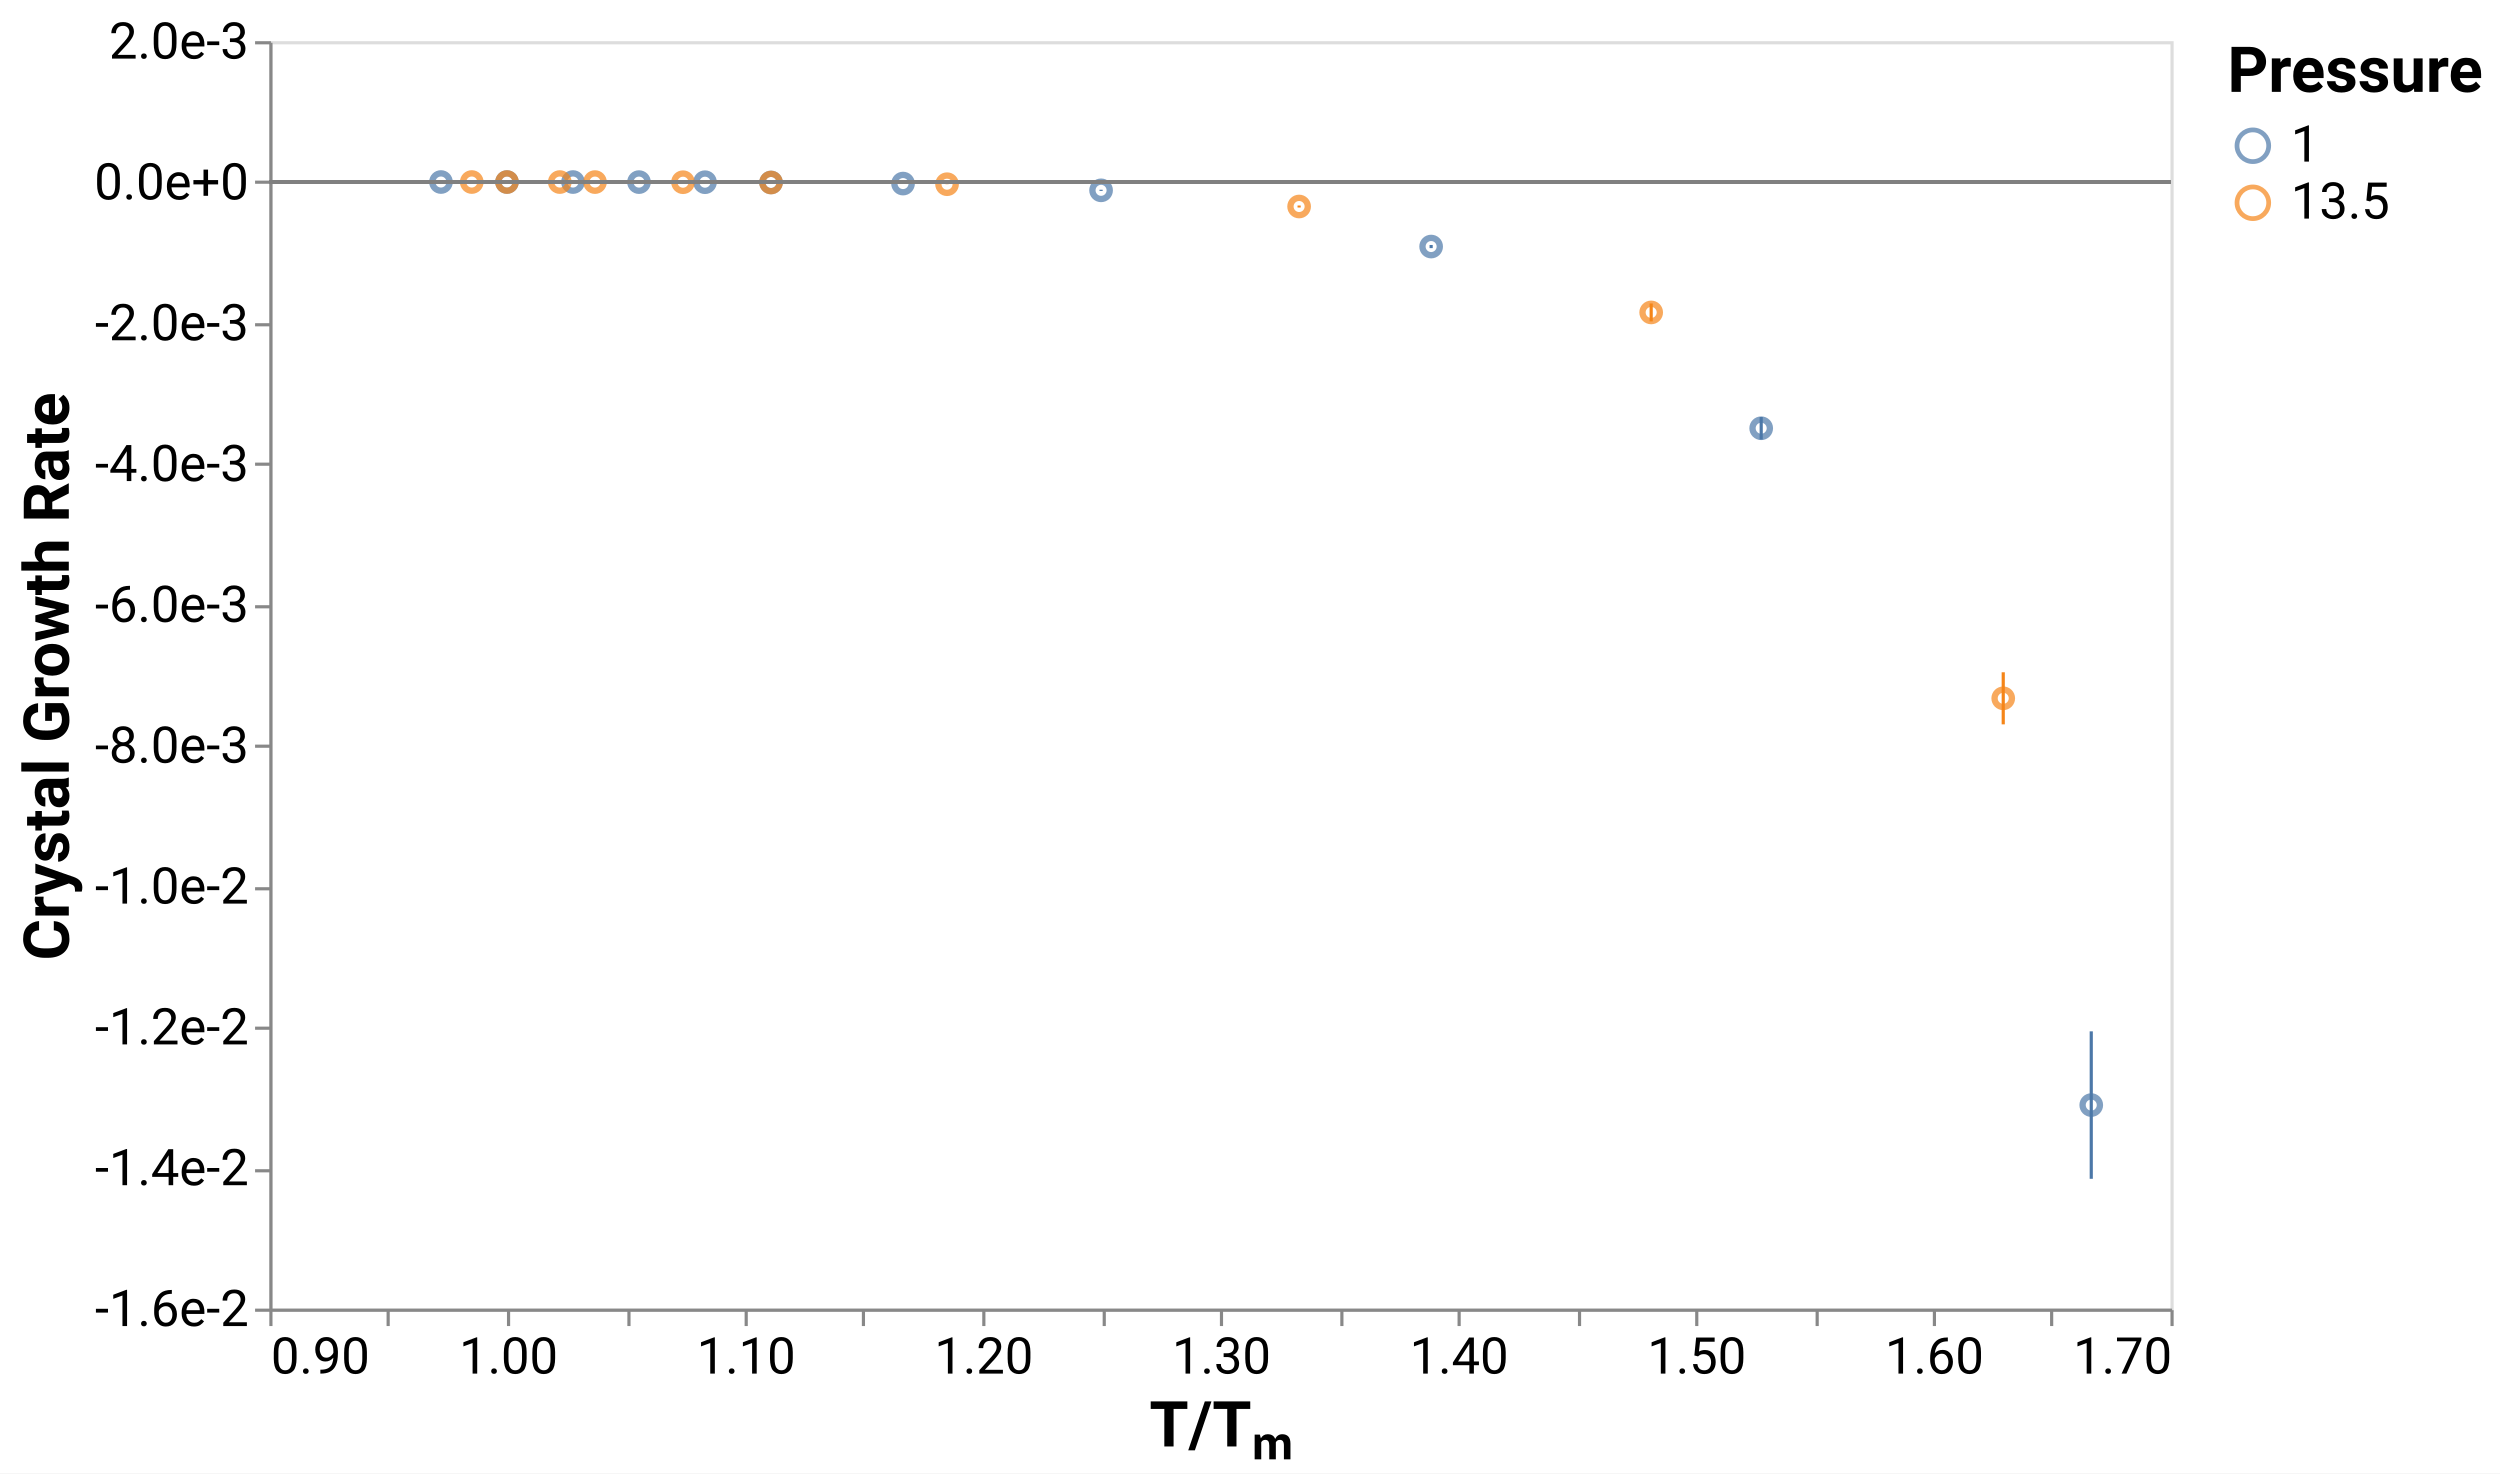
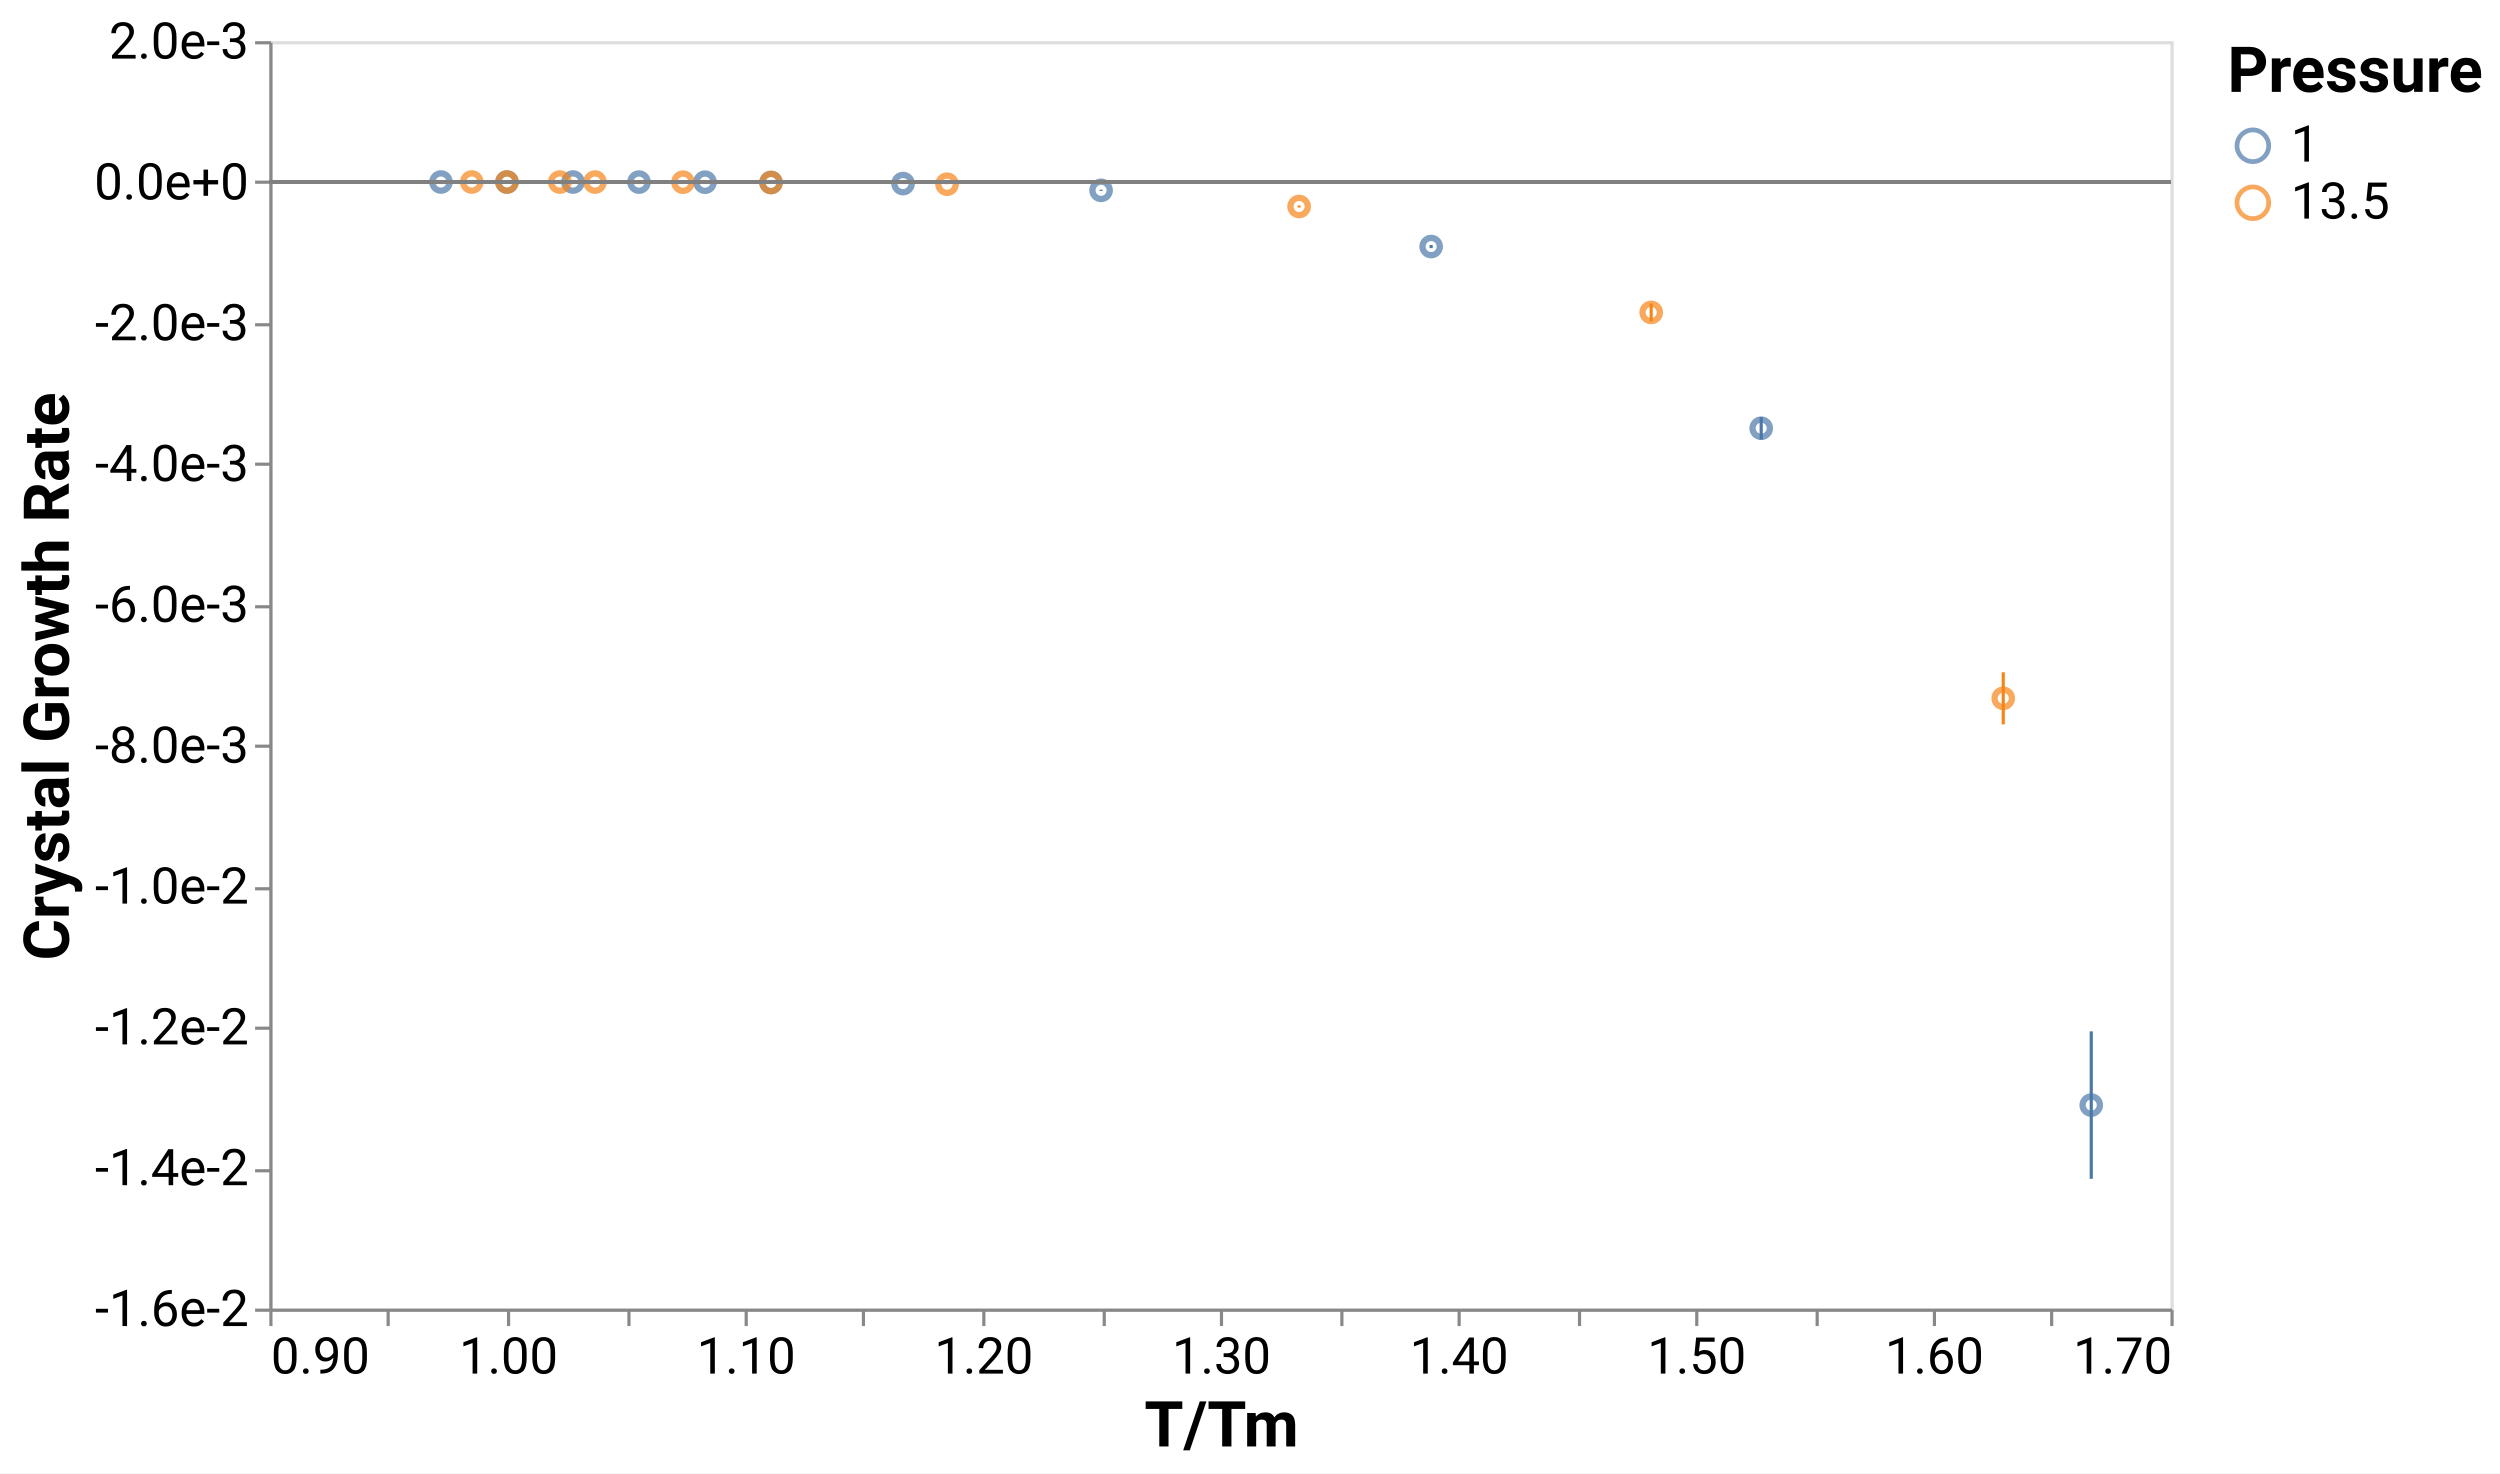
<svg xmlns="http://www.w3.org/2000/svg" class="marks" width="789" height="465" viewBox="0 0 789 465" version="1.1">
  <rect width="789" height="465" style="fill: white;" />
  <g transform="translate(85,13)">
    <g class="mark-group role-frame root">
      <g transform="translate(0,0)">
        <path class="background" d="M0.5,0.5h600v400h-600Z" style="fill: none; stroke: #ddd;" />
        <g>
          <g class="mark-group role-axis">
            <g transform="translate(0.5,400.5)">
              <path class="background" d="M0,0h0v0h0Z" style="pointer-events: none; fill: none;" />
              <g>
                <g class="mark-rule role-axis-tick" style="pointer-events: none;">
                  <line transform="translate(0,0)" x2="0" y2="5" style="fill: none; stroke: #888; stroke-width: 1; opacity: 1;" />
                  <line transform="translate(37,0)" x2="0" y2="5" style="fill: none; stroke: #888; stroke-width: 1; opacity: 1;" />
                  <line transform="translate(75,0)" x2="0" y2="5" style="fill: none; stroke: #888; stroke-width: 1; opacity: 1;" />
                  <line transform="translate(113,0)" x2="0" y2="5" style="fill: none; stroke: #888; stroke-width: 1; opacity: 1;" />
                  <line transform="translate(150,0)" x2="0" y2="5" style="fill: none; stroke: #888; stroke-width: 1; opacity: 1;" />
                  <line transform="translate(187,0)" x2="0" y2="5" style="fill: none; stroke: #888; stroke-width: 1; opacity: 1;" />
                  <line transform="translate(225,0)" x2="0" y2="5" style="fill: none; stroke: #888; stroke-width: 1; opacity: 1;" />
                  <line transform="translate(263,0)" x2="0" y2="5" style="fill: none; stroke: #888; stroke-width: 1; opacity: 1;" />
                  <line transform="translate(300,0)" x2="0" y2="5" style="fill: none; stroke: #888; stroke-width: 1; opacity: 1;" />
                  <line transform="translate(338,0)" x2="0" y2="5" style="fill: none; stroke: #888; stroke-width: 1; opacity: 1;" />
                  <line transform="translate(375,0)" x2="0" y2="5" style="fill: none; stroke: #888; stroke-width: 1; opacity: 1;" />
                  <line transform="translate(413,0)" x2="0" y2="5" style="fill: none; stroke: #888; stroke-width: 1; opacity: 1;" />
                  <line transform="translate(450,0)" x2="0" y2="5" style="fill: none; stroke: #888; stroke-width: 1; opacity: 1;" />
                  <line transform="translate(488,0)" x2="0" y2="5" style="fill: none; stroke: #888; stroke-width: 1; opacity: 1;" />
                  <line transform="translate(525,0)" x2="0" y2="5" style="fill: none; stroke: #888; stroke-width: 1; opacity: 1;" />
                  <line transform="translate(562,0)" x2="0" y2="5" style="fill: none; stroke: #888; stroke-width: 1; opacity: 1;" />
                  <line transform="translate(600,0)" x2="0" y2="5" style="fill: none; stroke: #888; stroke-width: 1; opacity: 1;" />
                </g>
                <g class="mark-text role-axis-label" style="pointer-events: none;">
                  <text text-anchor="start" transform="translate(0,20)" style="font-family: Roboto; font-size: 16px; fill: #000; opacity: 1;">0.90</text>
                  <text text-anchor="middle" transform="translate(37.5,20)" style="font-family: Roboto; font-size: 16px; fill: #000; opacity: 0;">0.95</text>
                  <text text-anchor="middle" transform="translate(75,20)" style="font-family: Roboto; font-size: 16px; fill: #000; opacity: 1;">1.00</text>
                  <text text-anchor="middle" transform="translate(112.5,20)" style="font-family: Roboto; font-size: 16px; fill: #000; opacity: 0;">1.05</text>
                  <text text-anchor="middle" transform="translate(150,20)" style="font-family: Roboto; font-size: 16px; fill: #000; opacity: 1;">1.10</text>
                  <text text-anchor="middle" transform="translate(187.5,20)" style="font-family: Roboto; font-size: 16px; fill: #000; opacity: 0;">1.15</text>
                  <text text-anchor="middle" transform="translate(225,20)" style="font-family: Roboto; font-size: 16px; fill: #000; opacity: 1;">1.20</text>
                  <text text-anchor="middle" transform="translate(262.5,20)" style="font-family: Roboto; font-size: 16px; fill: #000; opacity: 0;">1.25</text>
                  <text text-anchor="middle" transform="translate(300,20)" style="font-family: Roboto; font-size: 16px; fill: #000; opacity: 1;">1.30</text>
                  <text text-anchor="middle" transform="translate(337.5,20)" style="font-family: Roboto; font-size: 16px; fill: #000; opacity: 0;">1.35</text>
                  <text text-anchor="middle" transform="translate(375,20)" style="font-family: Roboto; font-size: 16px; fill: #000; opacity: 1;">1.40</text>
                  <text text-anchor="middle" transform="translate(412.5,20)" style="font-family: Roboto; font-size: 16px; fill: #000; opacity: 0;">1.45</text>
                  <text text-anchor="middle" transform="translate(450,20)" style="font-family: Roboto; font-size: 16px; fill: #000; opacity: 1;">1.50</text>
                  <text text-anchor="middle" transform="translate(487.5,20)" style="font-family: Roboto; font-size: 16px; fill: #000; opacity: 0;">1.55</text>
                  <text text-anchor="middle" transform="translate(525,20)" style="font-family: Roboto; font-size: 16px; fill: #000; opacity: 1;">1.60</text>
                  <text text-anchor="middle" transform="translate(562.5,20)" style="font-family: Roboto; font-size: 16px; fill: #000; opacity: 0;">1.65</text>
                  <text text-anchor="end" transform="translate(600,20)" style="font-family: Roboto; font-size: 16px; fill: #000; opacity: 1;">1.70</text>
                </g>
                <g class="mark-rule role-axis-domain" style="pointer-events: none;">
                  <line transform="translate(0,0)" x2="600" y2="0" style="fill: none; stroke: #888; stroke-width: 1; opacity: 1;" />
                </g>
                <g class="mark-text role-axis-title" style="pointer-events: none;">
-                   <text text-anchor="middle" transform="translate(300,43)" style="font-family: Roboto; font-size: 20px; font-weight: bold; fill: #000; opacity: 1;">T/Tₘ</text>
+                   <text text-anchor="middle" transform="translate(300,43)" style="font-family: Roboto; font-size: 20px; font-weight: bold; fill: #000; opacity: 1;">T/Tm</text>
                </g>
              </g>
              <path class="foreground" d="" style="pointer-events: none; display: none; fill: none;" />
            </g>
          </g>
          <g class="mark-group role-axis">
            <g transform="translate(0.5,0.5)">
              <path class="background" d="M0,0h0v0h0Z" style="pointer-events: none; fill: none;" />
              <g>
                <g class="mark-rule role-axis-tick" style="pointer-events: none;">
                  <line transform="translate(0,400)" x2="-5" y2="0" style="fill: none; stroke: #888; stroke-width: 1; opacity: 1;" />
                  <line transform="translate(0,356)" x2="-5" y2="0" style="fill: none; stroke: #888; stroke-width: 1; opacity: 1;" />
                  <line transform="translate(0,311)" x2="-5" y2="0" style="fill: none; stroke: #888; stroke-width: 1; opacity: 1;" />
                  <line transform="translate(0,267)" x2="-5" y2="0" style="fill: none; stroke: #888; stroke-width: 1; opacity: 1;" />
                  <line transform="translate(0,222)" x2="-5" y2="0" style="fill: none; stroke: #888; stroke-width: 1; opacity: 1;" />
                  <line transform="translate(0,178)" x2="-5" y2="0" style="fill: none; stroke: #888; stroke-width: 1; opacity: 1;" />
                  <line transform="translate(0,133)" x2="-5" y2="0" style="fill: none; stroke: #888; stroke-width: 1; opacity: 1;" />
                  <line transform="translate(0,89)" x2="-5" y2="0" style="fill: none; stroke: #888; stroke-width: 1; opacity: 1;" />
                  <line transform="translate(0,44)" x2="-5" y2="0" style="fill: none; stroke: #888; stroke-width: 1; opacity: 1;" />
                  <line transform="translate(0,0)" x2="-5" y2="0" style="fill: none; stroke: #888; stroke-width: 1; opacity: 1;" />
                </g>
                <g class="mark-text role-axis-label" style="pointer-events: none;">
                  <text text-anchor="end" transform="translate(-7,405)" style="font-family: Roboto; font-size: 16px; fill: #000; opacity: 1;">-1.6e-2</text>
                  <text text-anchor="end" transform="translate(-7,360.5556)" style="font-family: Roboto; font-size: 16px; fill: #000; opacity: 1;">-1.4e-2</text>
                  <text text-anchor="end" transform="translate(-7,316.1111)" style="font-family: Roboto; font-size: 16px; fill: #000; opacity: 1;">-1.2e-2</text>
                  <text text-anchor="end" transform="translate(-7,271.6667)" style="font-family: Roboto; font-size: 16px; fill: #000; opacity: 1;">-1.0e-2</text>
                  <text text-anchor="end" transform="translate(-7,227.2222)" style="font-family: Roboto; font-size: 16px; fill: #000; opacity: 1;">-8.0e-3</text>
                  <text text-anchor="end" transform="translate(-7,182.7778)" style="font-family: Roboto; font-size: 16px; fill: #000; opacity: 1;">-6.0e-3</text>
                  <text text-anchor="end" transform="translate(-7,138.3333)" style="font-family: Roboto; font-size: 16px; fill: #000; opacity: 1;">-4.0e-3</text>
                  <text text-anchor="end" transform="translate(-7,93.88889)" style="font-family: Roboto; font-size: 16px; fill: #000; opacity: 1;">-2.0e-3</text>
                  <text text-anchor="end" transform="translate(-7,49.44444)" style="font-family: Roboto; font-size: 16px; fill: #000; opacity: 1;">0.0e+0</text>
                  <text text-anchor="end" transform="translate(-7,5)" style="font-family: Roboto; font-size: 16px; fill: #000; opacity: 1;">2.0e-3</text>
                </g>
                <g class="mark-rule role-axis-domain" style="pointer-events: none;">
                  <line transform="translate(0,400)" x2="0" y2="-400" style="fill: none; stroke: #888; stroke-width: 1; opacity: 1;" />
                </g>
                <g class="mark-text role-axis-title" style="pointer-events: none;">
                  <text text-anchor="middle" transform="translate(-59.78333,200) rotate(-90) translate(0,-4)" style="font-family: Roboto; font-size: 20px; font-weight: bold; fill: #000; opacity: 1;">Crystal Growth Rate</text>
                </g>
              </g>
              <path class="foreground" d="" style="pointer-events: none; display: none; fill: none;" />
            </g>
          </g>
          <g class="mark-symbol role-mark layer_0_layer_0_marks">
            <path transform="translate(54.16667,44.44479)" d="M2.739,0A2.739,2.739,0,1,1,-2.739,0A2.739,2.739,0,1,1,2.739,0" style="fill: none; stroke: #4c78a8; stroke-width: 2; opacity: 0.7;" />
            <path transform="translate(75,44.44718)" d="M2.739,0A2.739,2.739,0,1,1,-2.739,0A2.739,2.739,0,1,1,2.739,0" style="fill: none; stroke: #4c78a8; stroke-width: 2; opacity: 0.7;" />
            <path transform="translate(95.83333,44.45312)" d="M2.739,0A2.739,2.739,0,1,1,-2.739,0A2.739,2.739,0,1,1,2.739,0" style="fill: none; stroke: #4c78a8; stroke-width: 2; opacity: 0.7;" />
            <path transform="translate(116.6667,44.47161)" d="M2.739,0A2.739,2.739,0,1,1,-2.739,0A2.739,2.739,0,1,1,2.739,0" style="fill: none; stroke: #4c78a8; stroke-width: 2; opacity: 0.7;" />
            <path transform="translate(137.5,44.50326)" d="M2.739,0A2.739,2.739,0,1,1,-2.739,0A2.739,2.739,0,1,1,2.739,0" style="fill: none; stroke: #4c78a8; stroke-width: 2; opacity: 0.7;" />
            <path transform="translate(158.3333,44.58295)" d="M2.739,0A2.739,2.739,0,1,1,-2.739,0A2.739,2.739,0,1,1,2.739,0" style="fill: none; stroke: #4c78a8; stroke-width: 2; opacity: 0.7;" />
            <path transform="translate(200,44.93695)" d="M2.739,0A2.739,2.739,0,1,1,-2.739,0A2.739,2.739,0,1,1,2.739,0" style="fill: none; stroke: #4c78a8; stroke-width: 2; opacity: 0.7;" />
            <path transform="translate(262.5,47.06704)" d="M2.739,0A2.739,2.739,0,1,1,-2.739,0A2.739,2.739,0,1,1,2.739,0" style="fill: none; stroke: #4c78a8; stroke-width: 2; opacity: 0.7;" />
            <path transform="translate(366.6667,64.81103)" d="M2.739,0A2.739,2.739,0,1,1,-2.739,0A2.739,2.739,0,1,1,2.739,0" style="fill: none; stroke: #4c78a8; stroke-width: 2; opacity: 0.7;" />
            <path transform="translate(470.8333,122.1542)" d="M2.739,0A2.739,2.739,0,1,1,-2.739,0A2.739,2.739,0,1,1,2.739,0" style="fill: none; stroke: #4c78a8; stroke-width: 2; opacity: 0.7;" />
            <path transform="translate(575,335.7605)" d="M2.739,0A2.739,2.739,0,1,1,-2.739,0A2.739,2.739,0,1,1,2.739,0" style="fill: none; stroke: #4c78a8; stroke-width: 2; opacity: 0.7;" />
            <path transform="translate(63.88889,44.44695)" d="M2.739,0A2.739,2.739,0,1,1,-2.739,0A2.739,2.739,0,1,1,2.739,0" style="fill: none; stroke: #f58518; stroke-width: 2; opacity: 0.7;" />
            <path transform="translate(75,44.44996)" d="M2.739,0A2.739,2.739,0,1,1,-2.739,0A2.739,2.739,0,1,1,2.739,0" style="fill: none; stroke: #f58518; stroke-width: 2; opacity: 0.7;" />
            <path transform="translate(91.66667,44.45698)" d="M2.739,0A2.739,2.739,0,1,1,-2.739,0A2.739,2.739,0,1,1,2.739,0" style="fill: none; stroke: #f58518; stroke-width: 2; opacity: 0.7;" />
            <path transform="translate(102.7778,44.46449)" d="M2.739,0A2.739,2.739,0,1,1,-2.739,0A2.739,2.739,0,1,1,2.739,0" style="fill: none; stroke: #f58518; stroke-width: 2; opacity: 0.7;" />
            <path transform="translate(130.5556,44.5058)" d="M2.739,0A2.739,2.739,0,1,1,-2.739,0A2.739,2.739,0,1,1,2.739,0" style="fill: none; stroke: #f58518; stroke-width: 2; opacity: 0.7;" />
            <path transform="translate(158.3333,44.60076)" d="M2.739,0A2.739,2.739,0,1,1,-2.739,0A2.739,2.739,0,1,1,2.739,0" style="fill: none; stroke: #f58518; stroke-width: 2; opacity: 0.7;" />
            <path transform="translate(213.8889,45.13841)" d="M2.739,0A2.739,2.739,0,1,1,-2.739,0A2.739,2.739,0,1,1,2.739,0" style="fill: none; stroke: #f58518; stroke-width: 2; opacity: 0.7;" />
            <path transform="translate(325,52.17533)" d="M2.739,0A2.739,2.739,0,1,1,-2.739,0A2.739,2.739,0,1,1,2.739,0" style="fill: none; stroke: #f58518; stroke-width: 2; opacity: 0.7;" />
            <path transform="translate(436.1111,85.60227)" d="M2.739,0A2.739,2.739,0,1,1,-2.739,0A2.739,2.739,0,1,1,2.739,0" style="fill: none; stroke: #f58518; stroke-width: 2; opacity: 0.7;" />
            <path transform="translate(547.2222,207.3879)" d="M2.739,0A2.739,2.739,0,1,1,-2.739,0A2.739,2.739,0,1,1,2.739,0" style="fill: none; stroke: #f58518; stroke-width: 2; opacity: 0.7;" />
          </g>
          <g class="mark-rule role-mark layer_0_layer_1_layer_0_marks">
            <line transform="translate(54.16667,44.44529)" x2="0" y2="-0.001" style="fill: none; stroke: #4c78a8;" />
            <line transform="translate(75,44.44811)" x2="0" y2="-0.002" style="fill: none; stroke: #4c78a8;" />
            <line transform="translate(95.83333,44.45386)" x2="0" y2="-0.001" style="fill: none; stroke: #4c78a8;" />
            <line transform="translate(116.6667,44.47427)" x2="0" y2="-0.005" style="fill: none; stroke: #4c78a8;" />
            <line transform="translate(137.5,44.50789)" x2="0" y2="-0.009" style="fill: none; stroke: #4c78a8;" />
            <line transform="translate(158.3333,44.58748)" x2="0" y2="-0.009" style="fill: none; stroke: #4c78a8;" />
            <line transform="translate(200,44.97022)" x2="0" y2="-0.067" style="fill: none; stroke: #4c78a8;" />
            <line transform="translate(262.5,47.25448)" x2="0" y2="-0.375" style="fill: none; stroke: #4c78a8;" />
            <line transform="translate(366.6667,65.30868)" x2="0" y2="-0.995" style="fill: none; stroke: #4c78a8;" />
            <line transform="translate(470.8333,125.7013)" x2="0" y2="-7.094" style="fill: none; stroke: #4c78a8;" />
            <line transform="translate(575,359.0306)" x2="0" y2="-46.54" style="fill: none; stroke: #4c78a8;" />
            <line transform="translate(63.88889,44.44727)" x2="0" y2="-0.001" style="fill: none; stroke: #f58518;" />
            <line transform="translate(75,44.45064)" x2="0" y2="-0.001" style="fill: none; stroke: #f58518;" />
            <line transform="translate(91.66667,44.45798)" x2="0" y2="-0.002" style="fill: none; stroke: #f58518;" />
            <line transform="translate(102.7778,44.46635)" x2="0" y2="-0.004" style="fill: none; stroke: #f58518;" />
            <line transform="translate(130.5556,44.50753)" x2="0" y2="-0.003" style="fill: none; stroke: #f58518;" />
            <line transform="translate(158.3333,44.60835)" x2="0" y2="-0.015" style="fill: none; stroke: #f58518;" />
            <line transform="translate(213.8889,45.16935)" x2="0" y2="-0.062" style="fill: none; stroke: #f58518;" />
            <line transform="translate(325,52.49392)" x2="0" y2="-0.637" style="fill: none; stroke: #f58518;" />
            <line transform="translate(436.1111,88.43862)" x2="0" y2="-5.673" style="fill: none; stroke: #f58518;" />
            <line transform="translate(547.2222,215.6067)" x2="0" y2="-16.438" style="fill: none; stroke: #f58518;" />
          </g>
          <g class="mark-rule role-mark layer_1_marks">
            <line transform="translate(0,44.44444)" x2="600" y2="0" style="fill: none; stroke: grey;" />
            <line transform="translate(0,44.44444)" x2="600" y2="0" style="fill: none; stroke: grey;" />
            <line transform="translate(0,44.44444)" x2="600" y2="0" style="fill: none; stroke: grey;" />
            <line transform="translate(0,44.44444)" x2="600" y2="0" style="fill: none; stroke: grey;" />
            <line transform="translate(0,44.44444)" x2="600" y2="0" style="fill: none; stroke: grey;" />
            <line transform="translate(0,44.44444)" x2="600" y2="0" style="fill: none; stroke: grey;" />
            <line transform="translate(0,44.44444)" x2="600" y2="0" style="fill: none; stroke: grey;" />
            <line transform="translate(0,44.44444)" x2="600" y2="0" style="fill: none; stroke: grey;" />
            <line transform="translate(0,44.44444)" x2="600" y2="0" style="fill: none; stroke: grey;" />
            <line transform="translate(0,44.44444)" x2="600" y2="0" style="fill: none; stroke: grey;" />
            <line transform="translate(0,44.44444)" x2="600" y2="0" style="fill: none; stroke: grey;" />
            <line transform="translate(0,44.44444)" x2="600" y2="0" style="fill: none; stroke: grey;" />
            <line transform="translate(0,44.44444)" x2="600" y2="0" style="fill: none; stroke: grey;" />
            <line transform="translate(0,44.44444)" x2="600" y2="0" style="fill: none; stroke: grey;" />
            <line transform="translate(0,44.44444)" x2="600" y2="0" style="fill: none; stroke: grey;" />
            <line transform="translate(0,44.44444)" x2="600" y2="0" style="fill: none; stroke: grey;" />
            <line transform="translate(0,44.44444)" x2="600" y2="0" style="fill: none; stroke: grey;" />
            <line transform="translate(0,44.44444)" x2="600" y2="0" style="fill: none; stroke: grey;" />
            <line transform="translate(0,44.44444)" x2="600" y2="0" style="fill: none; stroke: grey;" />
            <line transform="translate(0,44.44444)" x2="600" y2="0" style="fill: none; stroke: grey;" />
            <line transform="translate(0,44.44444)" x2="600" y2="0" style="fill: none; stroke: grey;" />
          </g>
          <g class="mark-group role-legend">
            <g transform="translate(618,0)">
              <path class="background" d="M0,0h81v59h-81Z" style="pointer-events: none; fill: none;" />
              <g>
                <g class="mark-group role-legend-entry">
                  <g transform="translate(0,25)">
                    <path class="background" d="M0,0h0v0h0Z" style="pointer-events: none; fill: none;" />
                    <g>
                      <g class="mark-group role-scope">
                        <g transform="translate(0,0)">
                          <path class="background" d="M0,0h51.217v16h-51.217Z" style="pointer-events: none; fill: none; opacity: 1;" />
                          <g>
                            <g class="mark-symbol role-legend-symbol" style="pointer-events: none;">
                              <path transform="translate(8,8)" d="M5,0A5,5,0,1,1,-5,0A5,5,0,1,1,5,0" style="fill: none; stroke: #4c78a8; stroke-width: 1.5; opacity: 0.7;" />
                            </g>
                            <g class="mark-text role-legend-label" style="pointer-events: none;">
                              <text text-anchor="start" transform="translate(20,13)" style="font-family: Roboto; font-size: 16px; fill: #000; opacity: 1;">1</text>
                            </g>
                          </g>
                          <path class="foreground" d="" style="pointer-events: none; display: none; fill: none;" />
                        </g>
                        <g transform="translate(0,18)">
                          <path class="background" d="M0,0h51.217v16h-51.217Z" style="pointer-events: none; fill: none; opacity: 1;" />
                          <g>
                            <g class="mark-symbol role-legend-symbol" style="pointer-events: none;">
                              <path transform="translate(8,8)" d="M5,0A5,5,0,1,1,-5,0A5,5,0,1,1,5,0" style="fill: none; stroke: #f58518; stroke-width: 1.5; opacity: 0.7;" />
                            </g>
                            <g class="mark-text role-legend-label" style="pointer-events: none;">
                              <text text-anchor="start" transform="translate(20,13)" style="font-family: Roboto; font-size: 16px; fill: #000; opacity: 1;">13.5</text>
                            </g>
                          </g>
                          <path class="foreground" d="" style="pointer-events: none; display: none; fill: none;" />
                        </g>
                      </g>
                    </g>
                    <path class="foreground" d="" style="pointer-events: none; display: none; fill: none;" />
                  </g>
                </g>
                <g class="mark-text role-legend-title" style="pointer-events: none;">
                  <text text-anchor="start" transform="translate(0,16)" style="font-family: Roboto; font-size: 20px; font-weight: bold; fill: #000; opacity: 1;">Pressure</text>
                </g>
              </g>
              <path class="foreground" d="" style="pointer-events: none; display: none; fill: none;" />
            </g>
          </g>
        </g>
        <path class="foreground" d="" style="display: none; fill: none;" />
      </g>
    </g>
  </g>
</svg>
